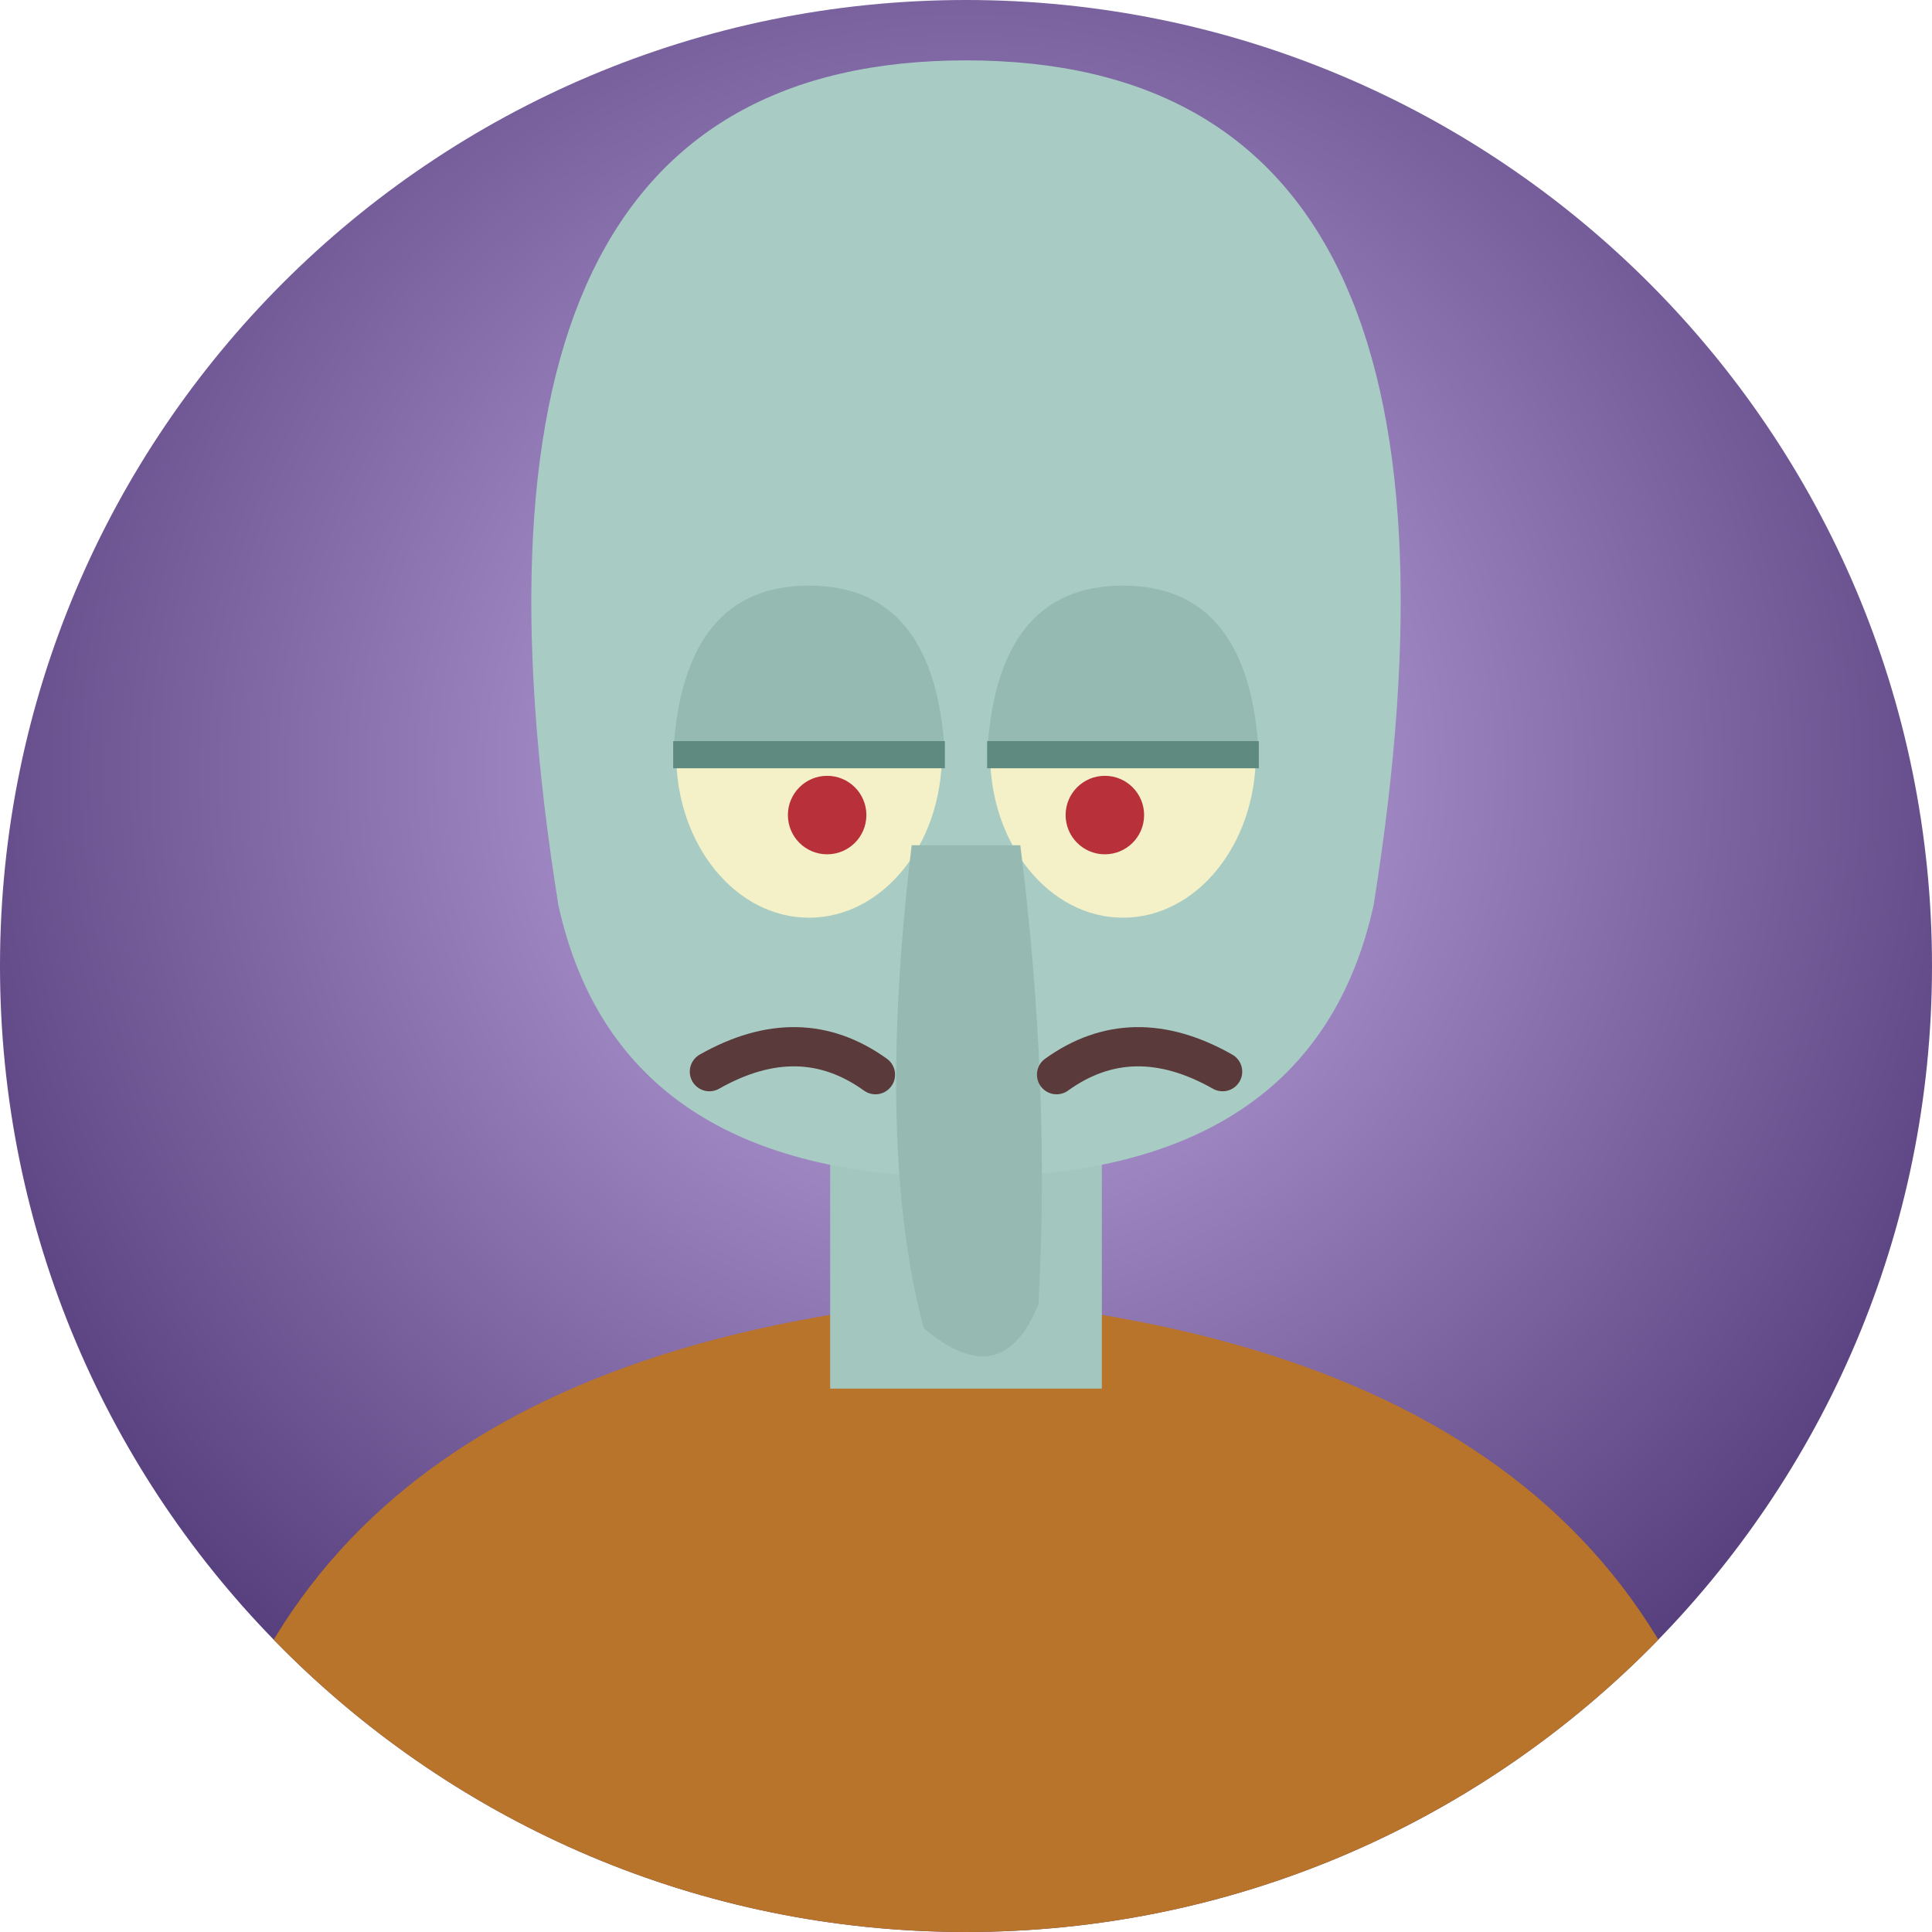
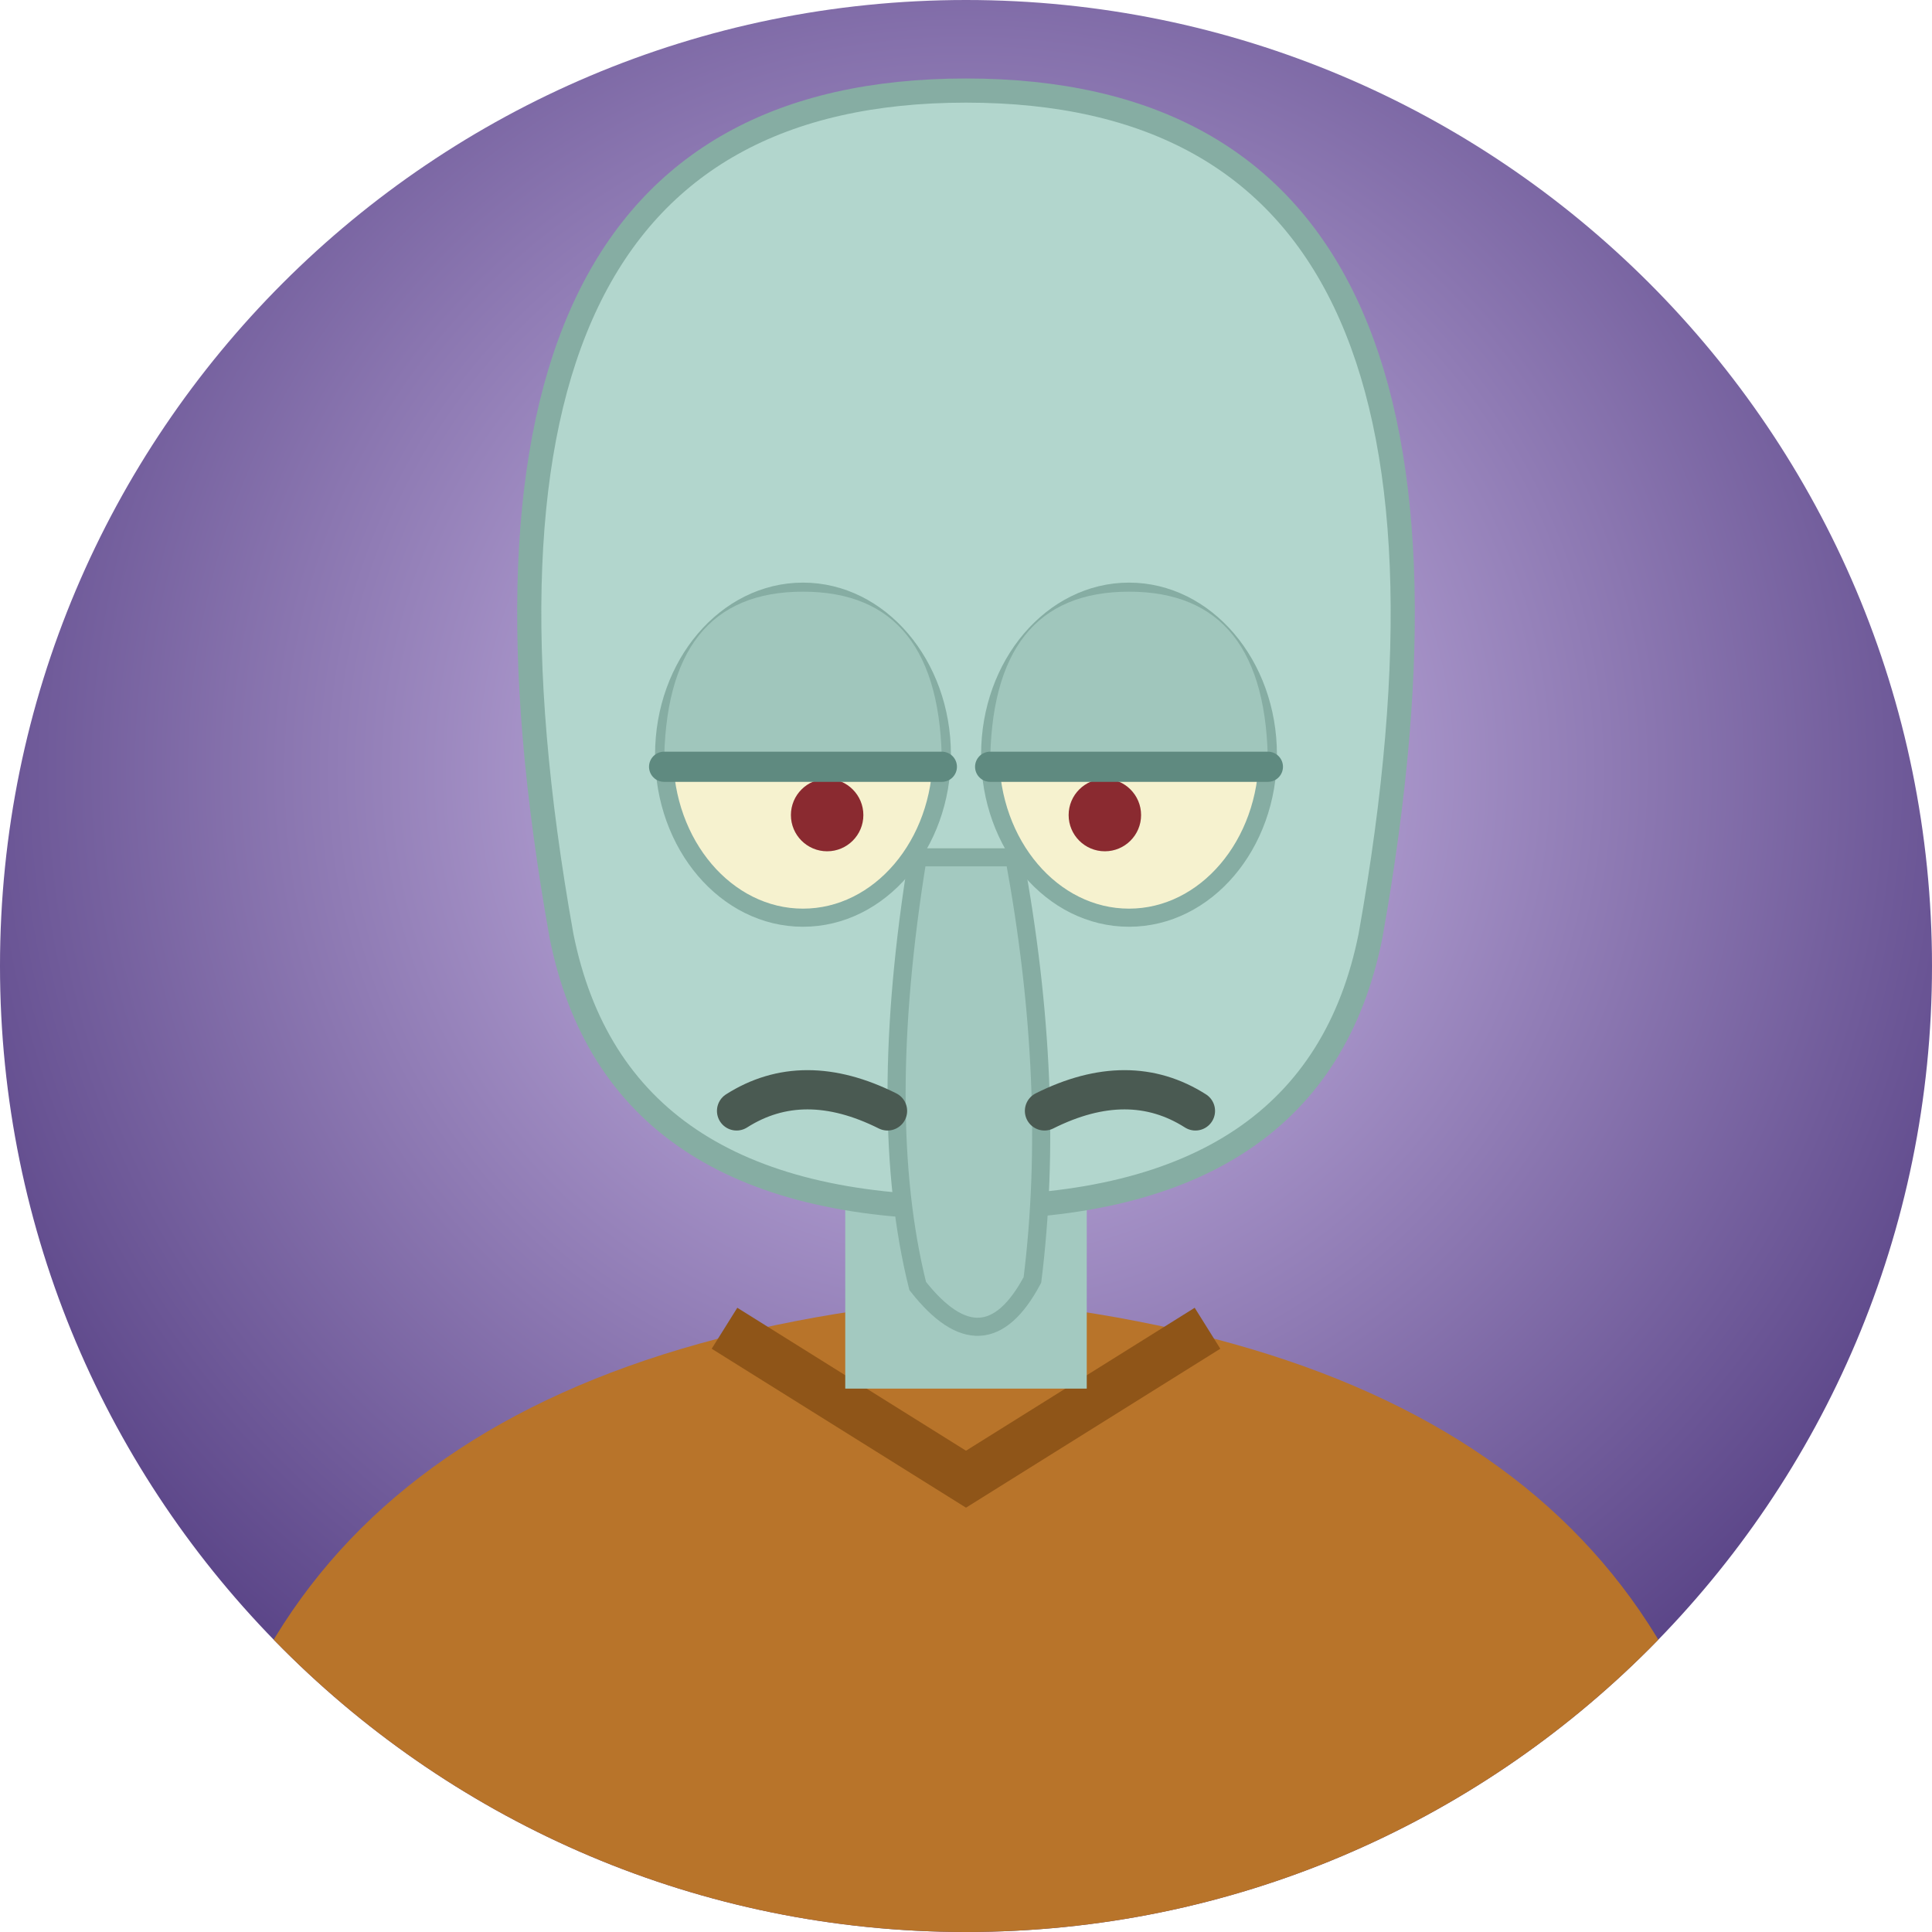
<svg xmlns="http://www.w3.org/2000/svg" viewBox="0 0 64 64">
  <defs>
    <clipPath id="c">
      <circle cx="32" cy="32" r="32" />
    </clipPath>
    <radialGradient id="bg" cx="50%" cy="40%" r="65%">
-       <stop offset="0" stop-color="#c8b0ea" />
-       <stop offset="1" stop-color="#47306e" />
+       <stop offset="0" stop-color="#d6c4f0" />
+       <stop offset="1" stop-color="#4a347a" />
    </radialGradient>
  </defs>
  <g clip-path="url(#c)">
    <rect width="64" height="64" fill="url(#bg)" />
    <path d="M6 64 Q8 45 32 43 Q56 45 58 64Z" fill="#b8742a" />
-     <rect x="27.5" y="38" width="9" height="8" fill="#a3c7bf" />
-     <path d="M18.5 30 Q14 2 32 2 Q50 2 45.5 30 Q43.5 39 32 39 Q20.5 39 18.5 30Z" fill="#a8ccc4" />
-     <ellipse cx="26.8" cy="25" rx="4.4" ry="5.4" fill="#f4f0c8" />
-     <ellipse cx="37.2" cy="25" rx="4.4" ry="5.4" fill="#f4f0c8" />
-     <circle cx="27.4" cy="27" r="1.3" fill="#b8303a" />
-     <circle cx="36.6" cy="27" r="1.3" fill="#b8303a" />
-     <path d="M22.3 25 Q22.6 19.4 26.8 19.4 Q31 19.4 31.3 25Z M32.7 25 Q33 19.4 37.2 19.4 Q41.4 19.4 41.7 25Z" fill="#94bab1" />
-     <path d="M22.3 25 H31.3 M32.7 25 H41.7" stroke="#5f8a80" stroke-width=".9" />
-     <path d="M30.2 28 Q29 38 30.6 44 Q33.2 46.2 34.4 43.2 Q34.8 36 33.8 28Z" fill="#96bab2" />
-     <path d="M23.5 35.5 Q26.5 33.8 29 35.6 M35 35.6 Q37.5 33.8 40.5 35.5" stroke="#5a3a3a" stroke-width="1.3" fill="none" stroke-linecap="round" />
+     <path d="M24 44 L32 49 L40 44" stroke="#8f5518" stroke-width="1.6" fill="none" />
+     <rect x="28" y="38" width="8" height="8" fill="#a3c9c0" />
+     <path d="M18.6 31 Q13.6 3 32 3 Q50.4 3 45.4 31 Q43.6 40 32 40 Q20.4 40 18.6 31Z" fill="#b2d6cd" stroke="#86ada3" stroke-width=".8" />
+     <ellipse cx="26.6" cy="25" rx="4.6" ry="5.4" fill="#f6f2cf" stroke="#86ada3" stroke-width=".6" />
+     <ellipse cx="37.4" cy="25" rx="4.6" ry="5.4" fill="#f6f2cf" stroke="#86ada3" stroke-width=".6" />
+     <circle cx="27.4" cy="27" r="1.2" fill="#8a2a30" />
+     <circle cx="36.6" cy="27" r="1.2" fill="#8a2a30" />
+     <path d="M22 25.4 Q22 19.6 26.6 19.6 Q31.2 19.6 31.2 25.4Z M32.8 25.4 Q32.8 19.6 37.4 19.6 Q42 19.6 42 25.4Z" fill="#a0c6bc" />
+     <path d="M22 25.4 H31.2 M32.8 25.4 H42" stroke="#5f8a80" stroke-width="1" stroke-linecap="round" />
+     <path d="M30.4 28.4 Q29 37 30.4 42.6 Q32.6 45.4 34.2 42.4 Q35 36 33.6 28.4Z" fill="#a3c9c0" stroke="#86ada3" stroke-width=".6" />
+     <path d="M24.4 36.8 Q26.6 35.4 29.4 36.8 M34.6 36.8 Q37.4 35.4 39.6 36.8" stroke="#4a5a52" stroke-width="1.3" fill="none" stroke-linecap="round" />
  </g>
</svg>
